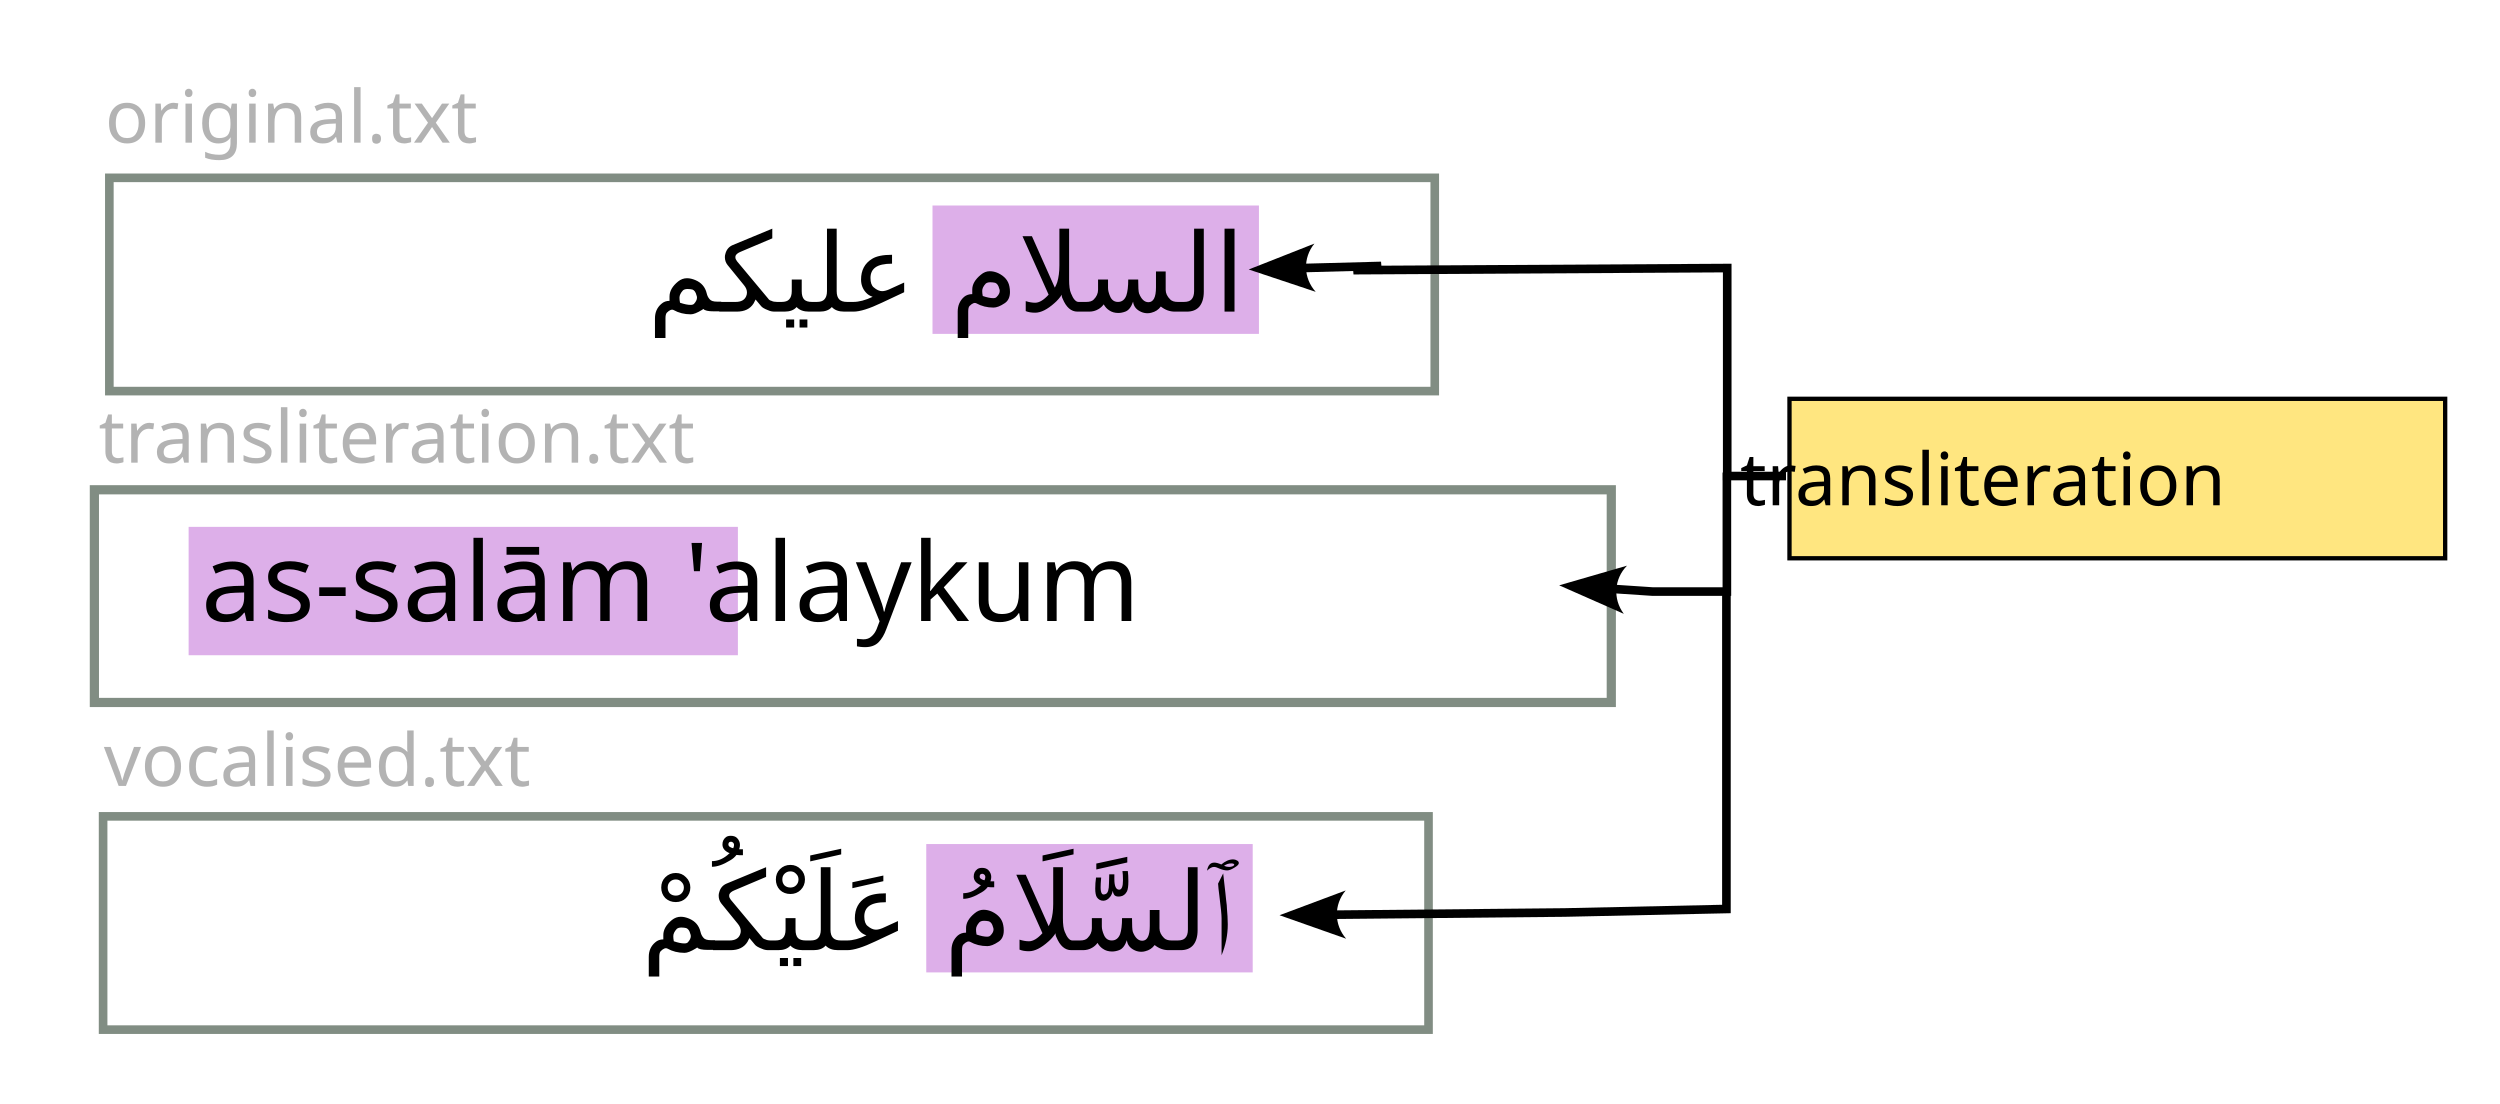
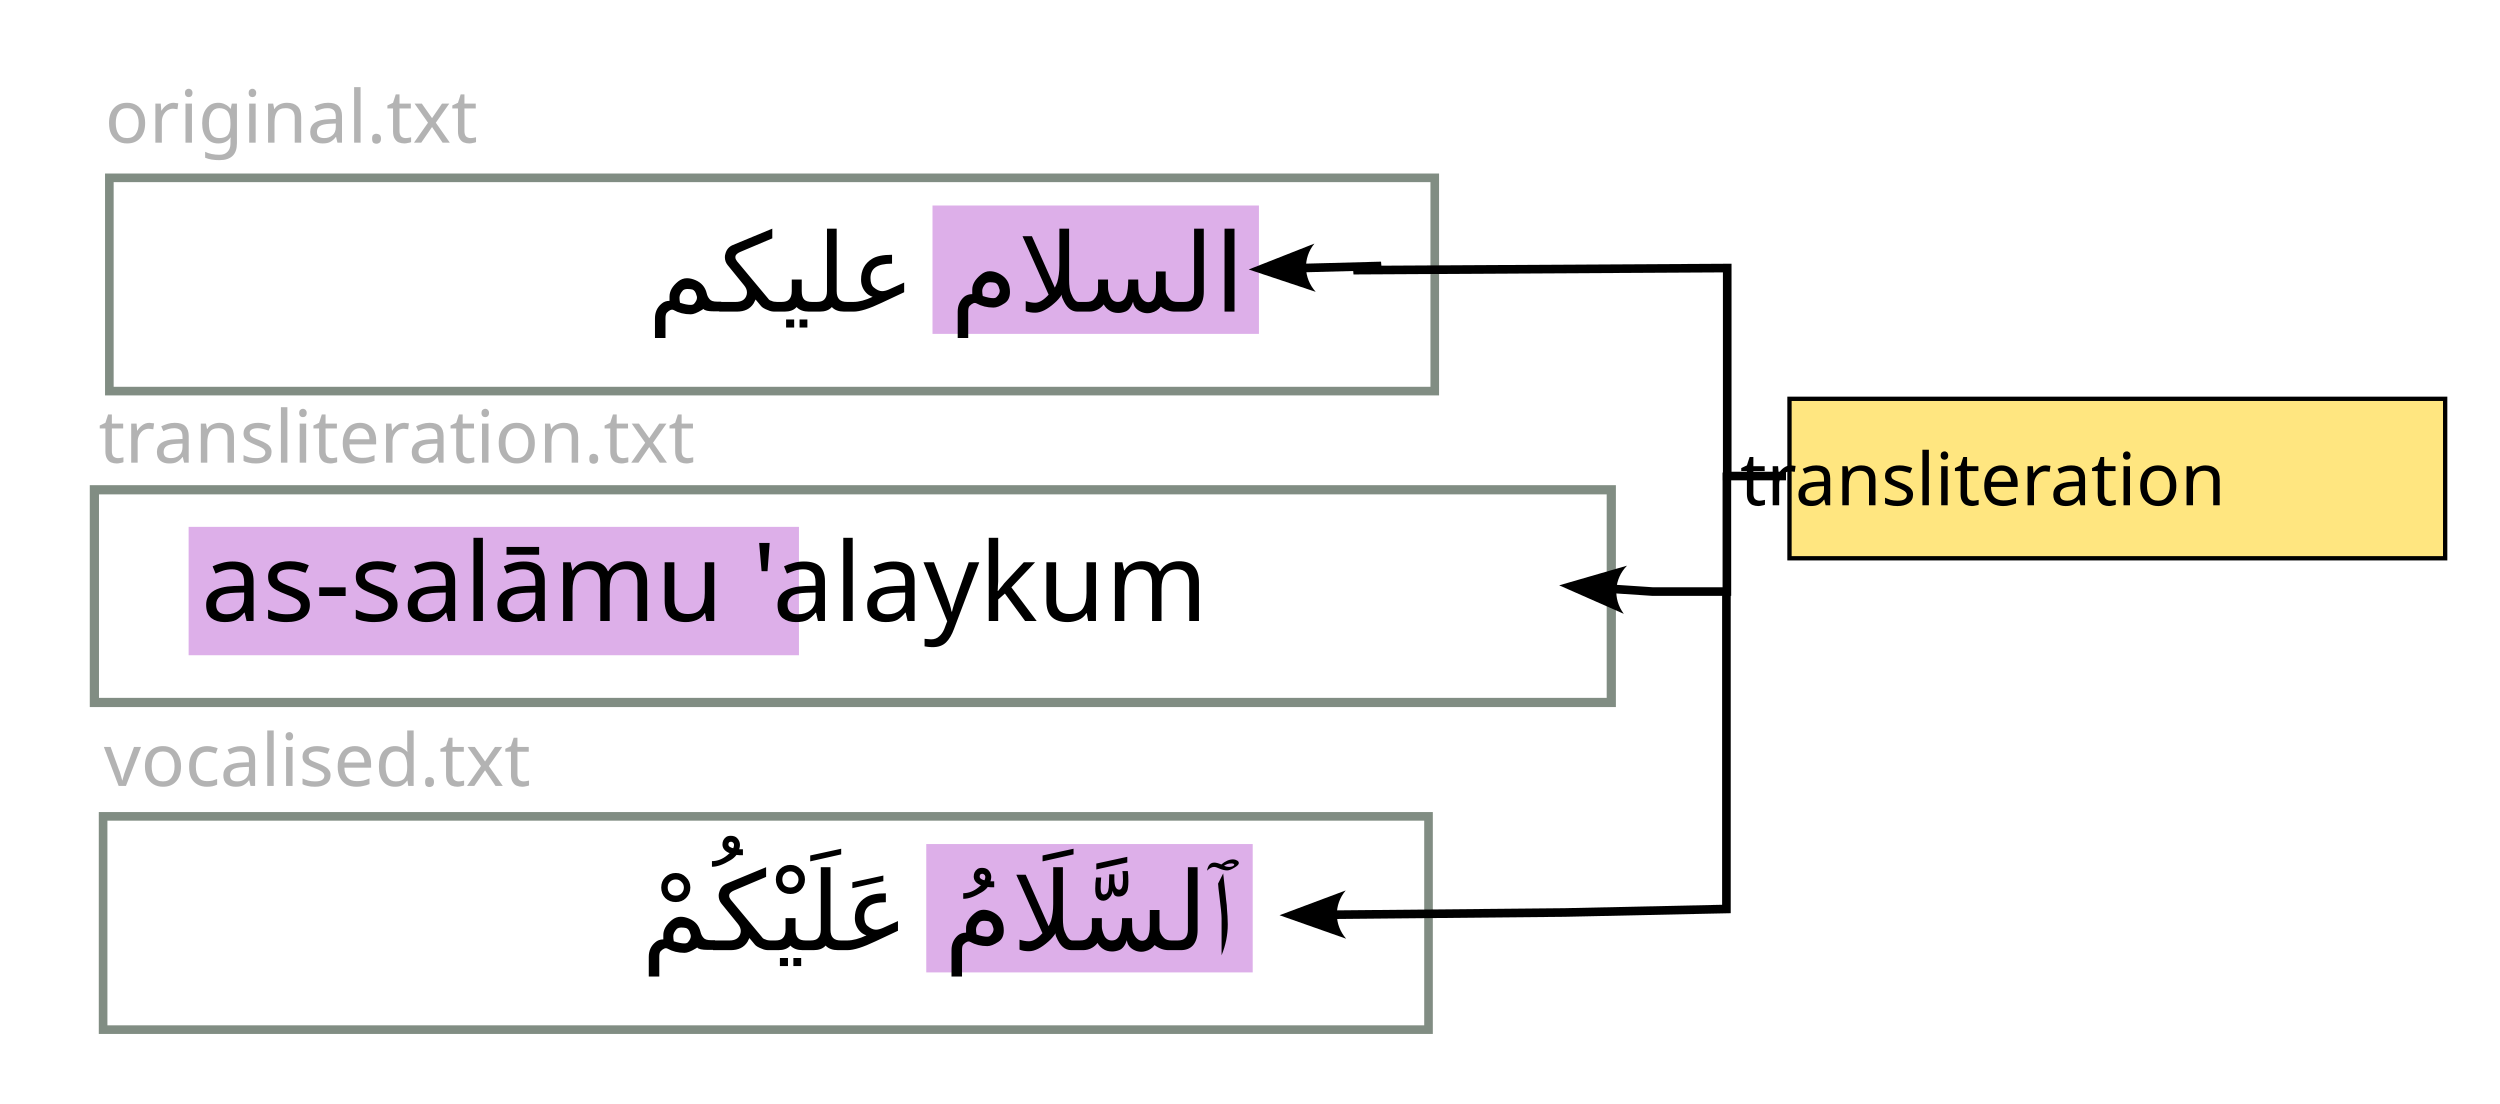
<svg xmlns="http://www.w3.org/2000/svg" width="145mm" height="64mm" viewBox="0 0 145 64" version="1.1" id="svg5638">
  <defs id="defs5635">
    <marker style="overflow:visible" id="marker7633" refX="0" refY="0" orient="auto-start-reverse" markerWidth="7.7" markerHeight="5.6" viewBox="0 0 7.7 5.6" preserveAspectRatio="xMidYMid">
      <path transform="scale(0.7)" d="M -2,-4 9,0 -2,4 c 2,-2.33 2,-5.66 0,-8 z" style="fill:context-stroke;fill-rule:evenodd;stroke:none" id="path7631" />
    </marker>
    <marker style="overflow:visible" id="Arrow2" refX="0" refY="0" orient="auto-start-reverse" markerWidth="7.7" markerHeight="5.6" viewBox="0 0 7.7 5.6" preserveAspectRatio="xMidYMid">
      <path transform="scale(0.7)" d="M -2,-4 9,0 -2,4 c 2,-2.33 2,-5.66 0,-8 z" style="fill:context-stroke;fill-rule:evenodd;stroke:none" id="arrow2L" />
    </marker>
    <marker style="overflow:visible" id="marker7683" refX="0" refY="0" orient="auto-start-reverse" markerWidth="7.7" markerHeight="5.6" viewBox="0 0 7.7 5.6" preserveAspectRatio="xMidYMid">
      <path transform="scale(0.7)" d="M -2,-4 9,0 -2,4 c 2,-2.33 2,-5.66 0,-8 z" style="fill:context-stroke;fill-rule:evenodd;stroke:none" id="path7681" />
    </marker>
  </defs>
  <g id="layer1">
    <rect style="color:#000000;overflow:visible;fill:#ddafe9;stroke:none;stroke-width:0.14;stroke-dasharray:none;stop-color:#000000" id="rect1663-36-3-6-1" width="18.934" height="7.446" x="54.085" y="11.919" />
    <text xml:space="preserve" style="font-style:normal;font-variant:normal;font-weight:normal;font-stretch:normal;font-size:6.35px;line-height:3.175px;font-family:'Source Code Pro';-inkscape-font-specification:'Source Code Pro';letter-spacing:0px;word-spacing:0px;fill:#000000;fill-opacity:1;stroke:none;stroke-width:0.265px;stroke-linecap:butt;stroke-linejoin:miter;stroke-opacity:1" x="37.552" y="18.073" id="text379-4">
      <tspan style="font-style:normal;font-variant:normal;font-weight:normal;font-stretch:normal;font-size:6.35px;font-family:'Source Code Pro';-inkscape-font-specification:'Source Code Pro';stroke-width:0.265px" x="37.552" y="18.073" id="tspan1666">السلام عليكم</tspan>
    </text>
    <rect style="color:#000000;overflow:visible;fill:#ffe680;stroke:#000000;stroke-width:0.25;stroke-dasharray:none;stop-color:#000000" id="rect163-7" width="38.03" height="9.249" x="103.79" y="23.131" />
    <text xml:space="preserve" style="font-style:normal;font-variant:normal;font-weight:normal;font-stretch:normal;font-size:4.233px;line-height:3.307px;font-family:'Ubuntu Condensed';-inkscape-font-specification:'Ubuntu Condensed, ';text-align:end;letter-spacing:0px;word-spacing:0px;text-anchor:end;fill:#000000;fill-opacity:1;stroke:none;stroke-width:0.265px;stroke-linecap:butt;stroke-linejoin:miter;stroke-opacity:1" x="134.577" y="29.301" id="text5516">
      <tspan style="font-size:4.233px;text-align:end;text-anchor:end;stroke-width:0.265px" x="134.577" y="29.301" id="tspan5346">transliteration</tspan>
    </text>
    <rect style="color:#000000;overflow:visible;fill:none;stroke:#818d83;stroke-width:0.5;stroke-opacity:1;stop-color:#000000" id="rect6191" width="76.874" height="12.37" x="6.342" y="10.314" />
-     <rect style="color:#000000;overflow:visible;fill:#ddafe9;stroke:none;stroke-width:0.181;stroke-dasharray:none;stop-color:#000000" id="rect1663-36-3-6-1-7" width="31.858" height="7.446" x="10.94" y="30.558" />
+     <rect style="color:#000000;overflow:visible;fill:#ddafe9;stroke:none;stroke-width:0.191;stroke-dasharray:none;stop-color:#000000" id="rect1663-36-3-6-1-7" width="35.4" height="7.446" x="10.94" y="30.558" />
    <text xml:space="preserve" style="font-style:normal;font-variant:normal;font-weight:normal;font-stretch:normal;font-size:6.35px;line-height:3.175px;font-family:'Source Code Pro';-inkscape-font-specification:'Source Code Pro';letter-spacing:0px;word-spacing:0px;fill:#000000;fill-opacity:1;stroke:none;stroke-width:0.265px;stroke-linecap:butt;stroke-linejoin:miter;stroke-opacity:1" x="11.66" y="36.02" id="text379-4-9">
-       <tspan style="font-style:normal;font-variant:normal;font-weight:normal;font-stretch:normal;font-size:6.35px;font-family:'Source Code Pro';-inkscape-font-specification:'Source Code Pro';stroke-width:0.265px" x="11.66" y="36.02" id="tspan1666-2">as-salām 'alaykum</tspan>
+       <tspan style="font-style:normal;font-variant:normal;font-weight:normal;font-stretch:normal;font-size:6.35px;font-family:'Source Code Pro';-inkscape-font-specification:'Source Code Pro';stroke-width:0.265px" x="11.66" y="36.02" id="tspan1666-2">as-salāmu 'alaykum</tspan>
    </text>
    <rect style="color:#000000;overflow:visible;fill:none;stroke:#818d83;stroke-width:0.534;stroke-opacity:1;stop-color:#000000" id="rect6191-0" width="87.981" height="12.336" x="5.474" y="28.407" />
    <text xml:space="preserve" style="font-style:normal;font-variant:normal;font-weight:normal;font-stretch:normal;font-size:4.233px;line-height:2.117px;font-family:'Ubuntu Condensed';-inkscape-font-specification:'Ubuntu Condensed, ';letter-spacing:0px;word-spacing:0px;fill:#b3b3b3;fill-opacity:1;stroke:none;stroke-width:0.265px;stroke-linecap:butt;stroke-linejoin:miter;stroke-opacity:1" x="6.09" y="8.273" id="text7435">
      <tspan id="tspan7433" style="font-size:4.233px;fill:#b3b3b3;stroke-width:0.265px" x="6.09" y="8.273">original.txt</tspan>
    </text>
    <text xml:space="preserve" style="font-style:normal;font-variant:normal;font-weight:normal;font-stretch:normal;font-size:4.233px;line-height:2.117px;font-family:'Ubuntu Condensed';-inkscape-font-specification:'Ubuntu Condensed, ';letter-spacing:0px;word-spacing:0px;fill:#b3b3b3;fill-opacity:1;stroke:none;stroke-width:0.265px;stroke-linecap:butt;stroke-linejoin:miter;stroke-opacity:1" x="5.723" y="26.834" id="text7435-2">
      <tspan id="tspan7433-3" style="font-size:4.233px;fill:#b3b3b3;stroke-width:0.265px" x="5.723" y="26.834">transliteration.txt</tspan>
    </text>
    <path style="fill:none;fill-rule:evenodd;stroke:#000000;stroke-width:0.5;stroke-linecap:butt;stroke-linejoin:miter;stroke-dasharray:none;stroke-opacity:1;marker-end:url(#Arrow2)" d="m 103.588,27.61 h -3.409 V 15.547 l -21.678,0.122 1.605,-0.244 -4.532,0.121" id="path7545" />
    <path style="fill:none;fill-rule:evenodd;stroke:#000000;stroke-width:0.5;stroke-linecap:butt;stroke-linejoin:miter;stroke-dasharray:none;stroke-opacity:1;marker-end:url(#marker7633)" d="m 100.159,27.405 v 6.906 h -4.306 l -2.278,-0.152" id="path7629" />
    <rect style="color:#000000;overflow:visible;fill:#ddafe9;stroke:none;stroke-width:0.14;stroke-dasharray:none;stop-color:#000000" id="rect1663-36-3-6-1-8" width="18.934" height="7.446" x="53.723" y="48.954" />
    <text xml:space="preserve" style="font-style:normal;font-variant:normal;font-weight:normal;font-stretch:normal;font-size:6.35px;line-height:3.175px;font-family:'Source Code Pro';-inkscape-font-specification:'Source Code Pro';letter-spacing:0px;word-spacing:0px;fill:#000000;fill-opacity:1;stroke:none;stroke-width:0.265px;stroke-linecap:butt;stroke-linejoin:miter;stroke-opacity:1" x="37.19" y="55.107" id="text379-4-4">
      <tspan style="font-style:normal;font-variant:normal;font-weight:normal;font-stretch:normal;font-size:6.35px;font-family:'Source Code Pro';-inkscape-font-specification:'Source Code Pro';stroke-width:0.265px" x="37.19" y="55.107" id="tspan1666-5">ٱلسَّلَامُ عَلَيْكُمْ</tspan>
    </text>
    <rect style="color:#000000;overflow:visible;fill:none;stroke:#818d83;stroke-width:0.5;stroke-opacity:1;stop-color:#000000" id="rect6191-03" width="76.874" height="12.37" x="5.98" y="47.349" />
    <text xml:space="preserve" style="font-style:normal;font-variant:normal;font-weight:normal;font-stretch:normal;font-size:4.233px;line-height:2.117px;font-family:'Ubuntu Condensed';-inkscape-font-specification:'Ubuntu Condensed, ';letter-spacing:0px;word-spacing:0px;fill:#b3b3b3;fill-opacity:1;stroke:none;stroke-width:0.265px;stroke-linecap:butt;stroke-linejoin:miter;stroke-opacity:1" x="6.023" y="45.583" id="text7435-6">
      <tspan id="tspan7433-1" style="font-size:4.233px;fill:#b3b3b3;stroke-width:0.265px" x="6.023" y="45.583">vocalised.txt</tspan>
    </text>
    <path style="fill:none;fill-rule:evenodd;stroke:#000000;stroke-width:0.5;stroke-linecap:butt;stroke-linejoin:miter;stroke-dasharray:none;stroke-opacity:1;marker-end:url(#marker7683)" d="m 100.132,34.401 v 18.32 l -9.389,0.204 -13.38,0.128" id="path7679" />
  </g>
</svg>
